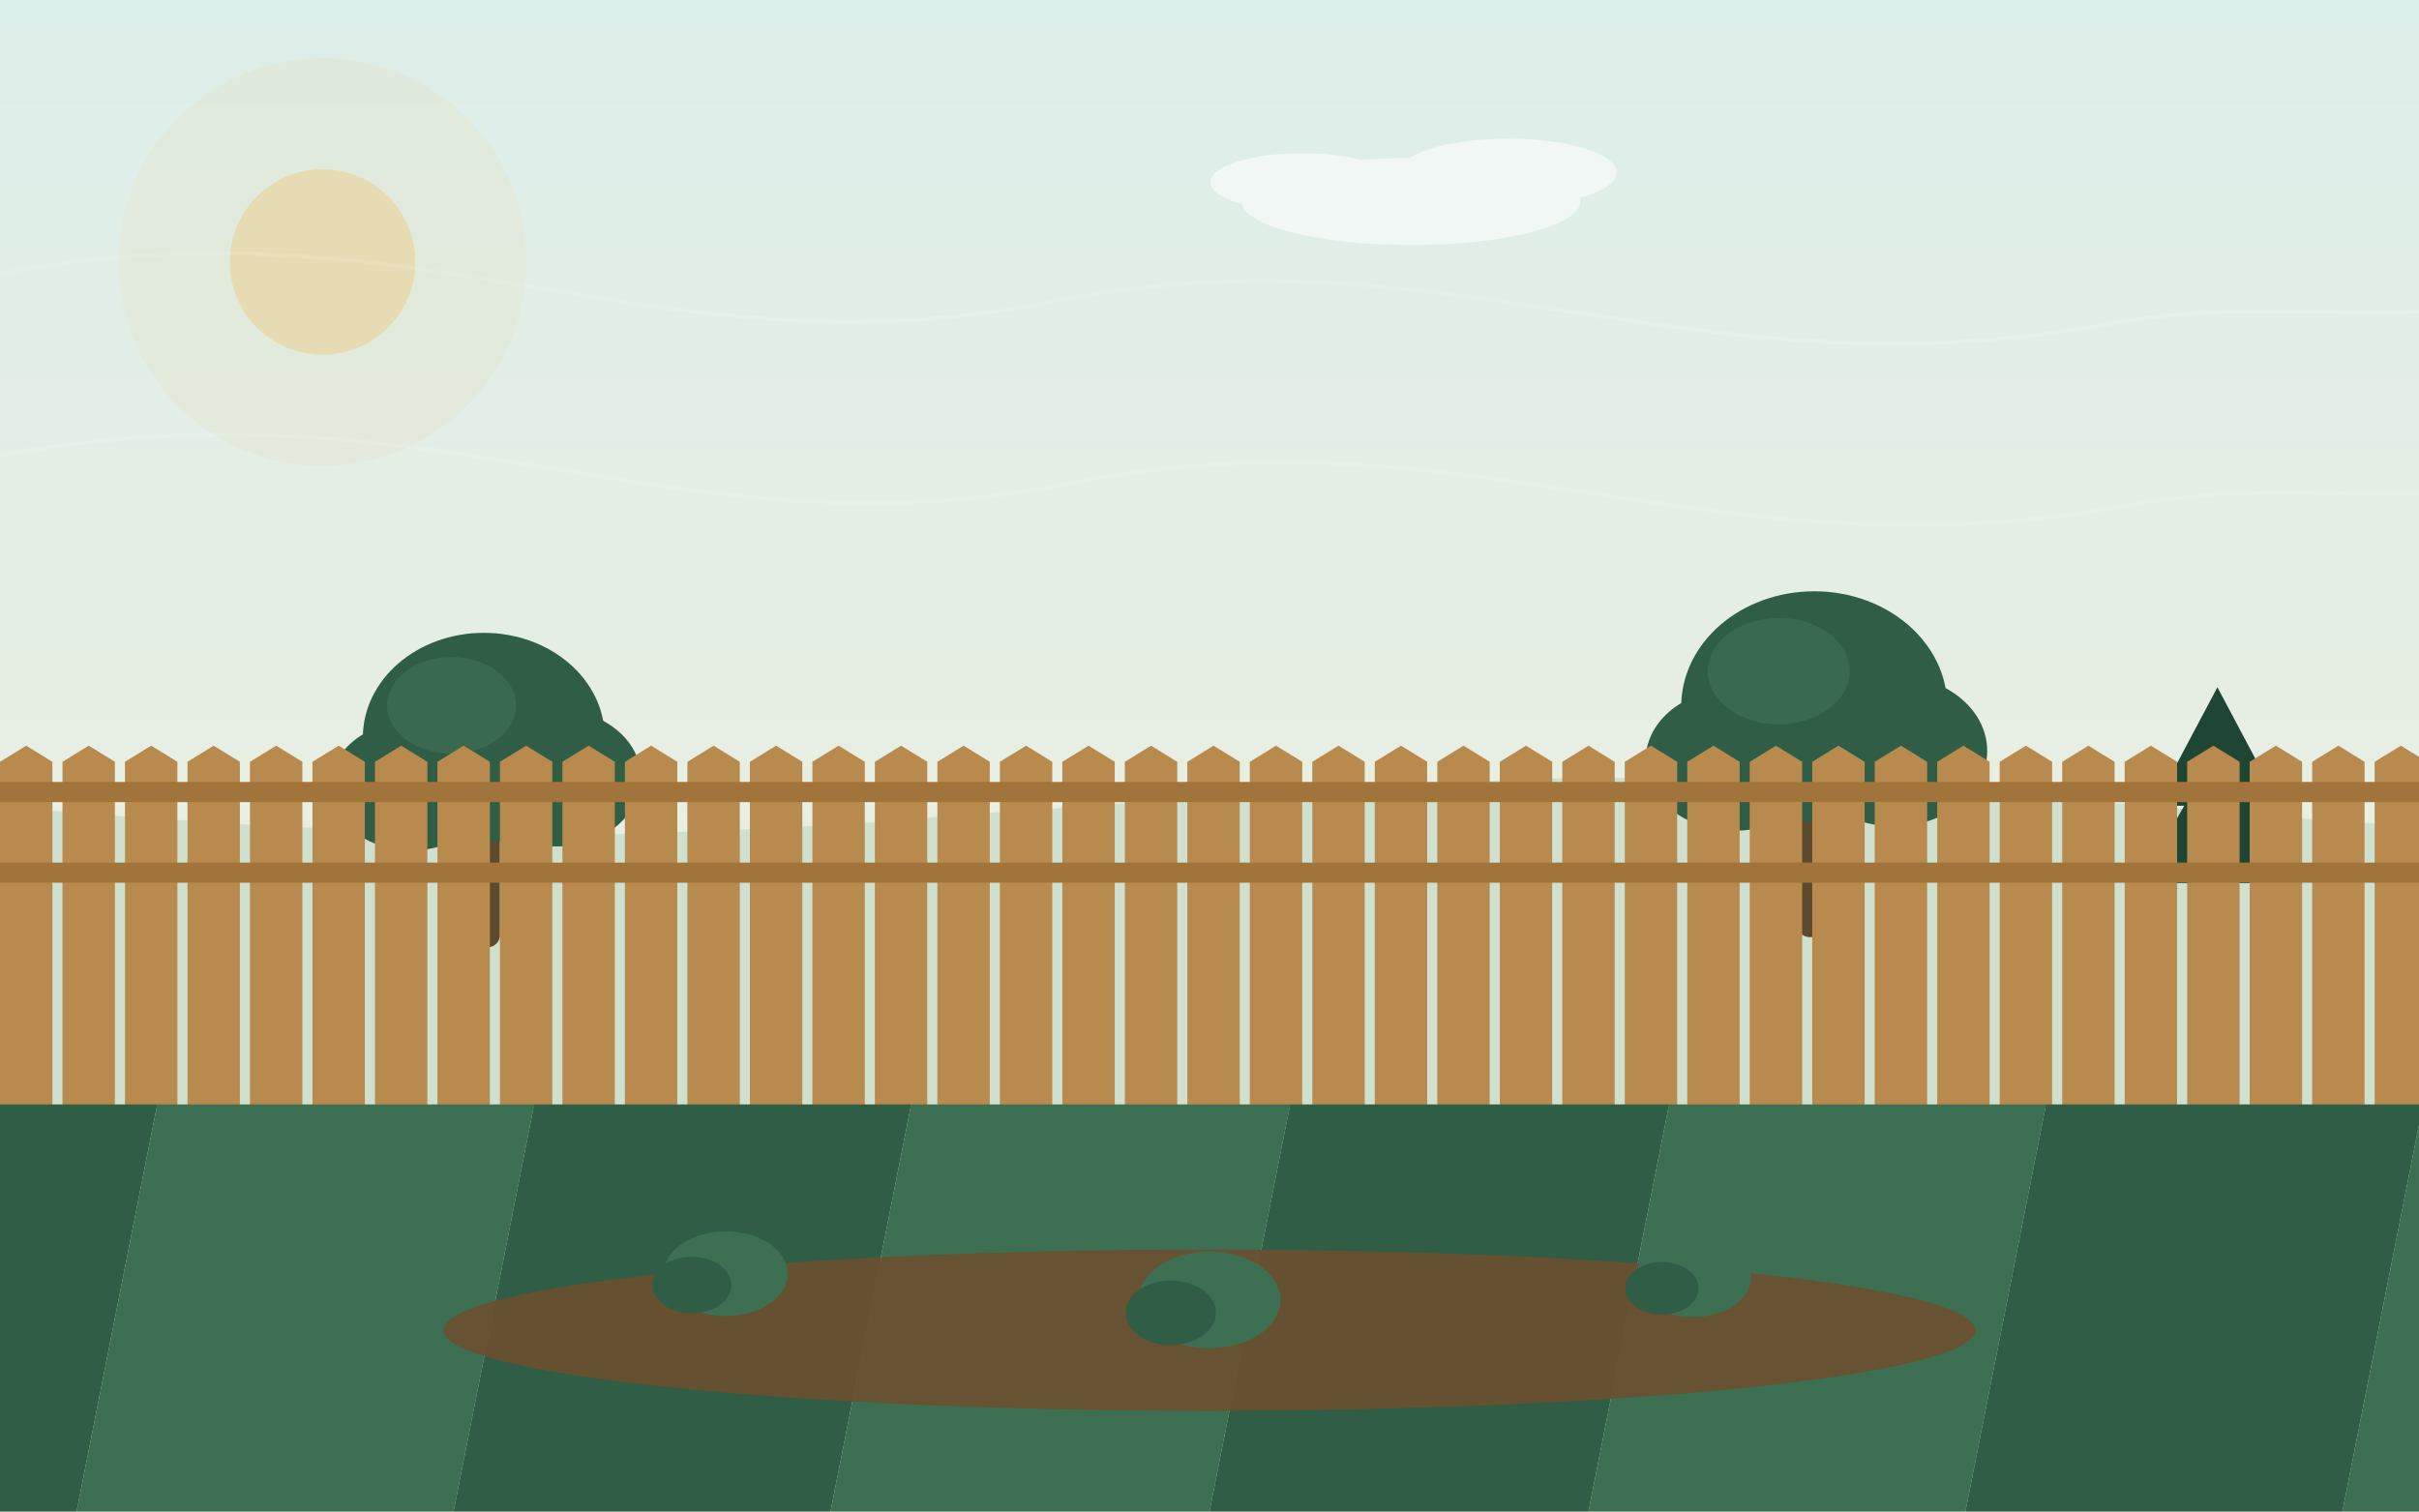
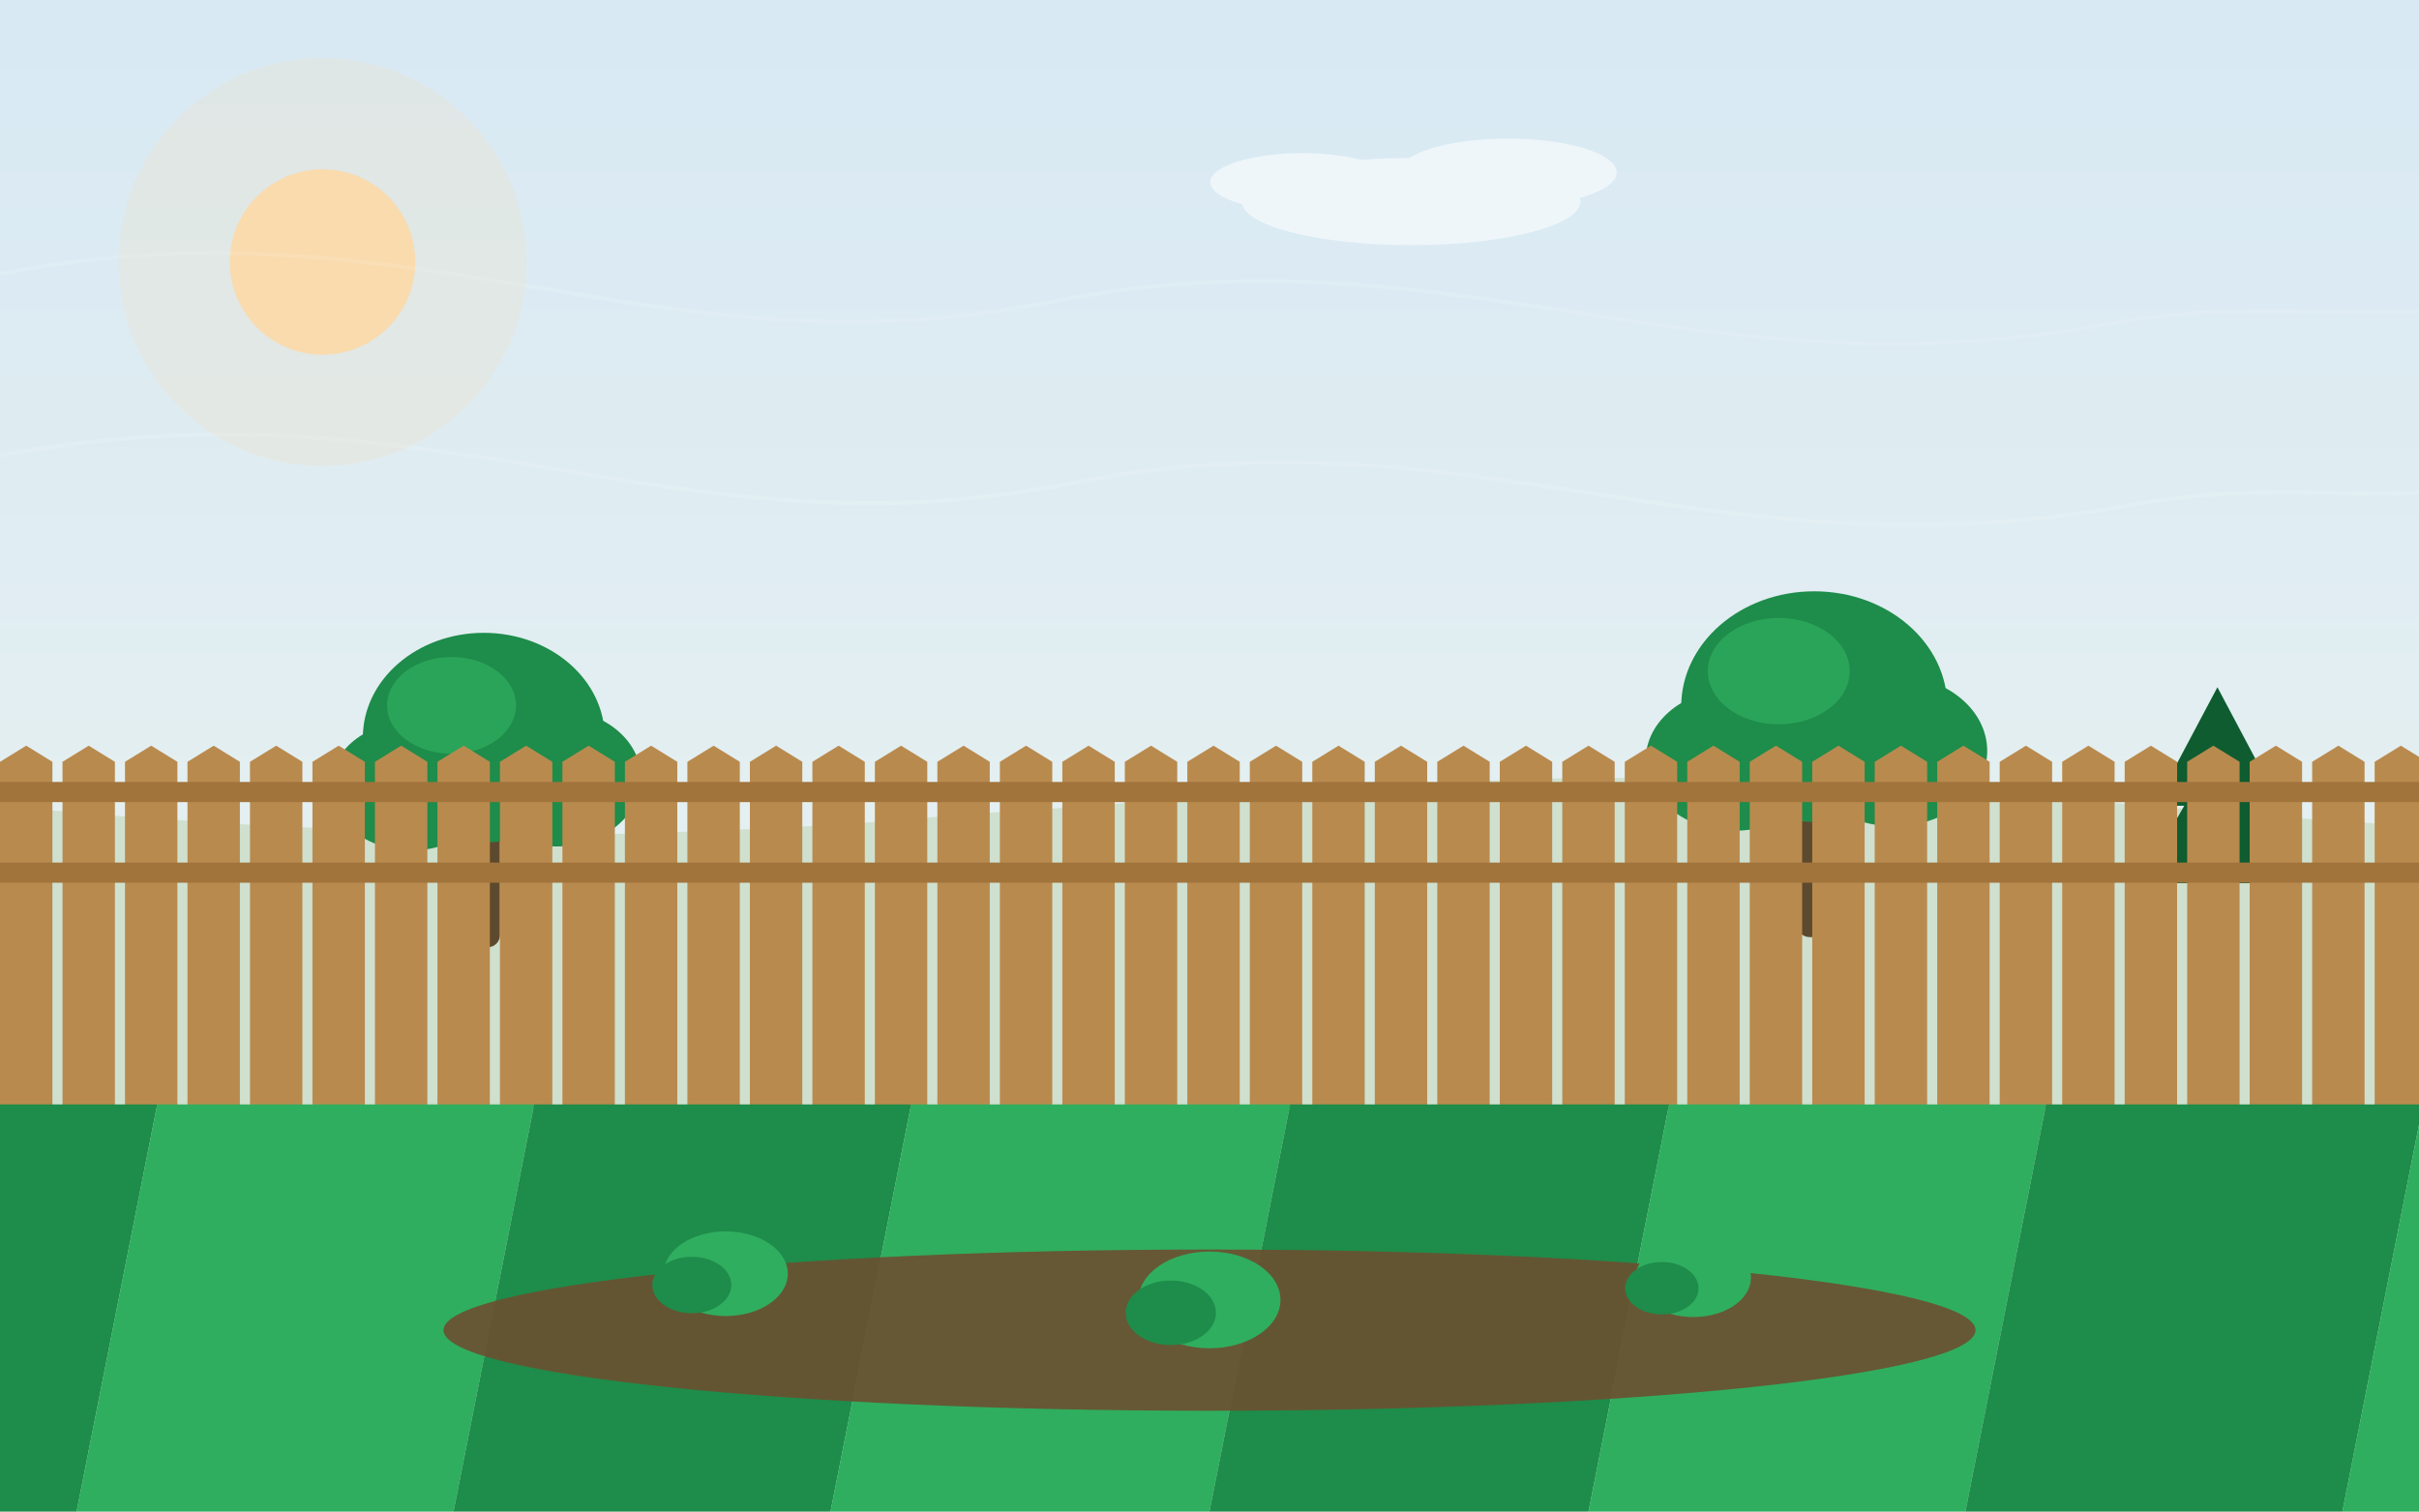
<svg xmlns="http://www.w3.org/2000/svg" viewBox="0 0 1200 750" preserveAspectRatio="xMidYMid slice" role="img">
  <defs>
    <linearGradient id="sky6" x1="0" y1="0" x2="0" y2="1">
-       <stop offset="0" stop-color="#dceee9" />
-       <stop offset="1" stop-color="#f2efdd" />
+       <stop offset="0" stop-color="#d8e9f4" />
+       <stop offset="1" stop-color="#eef4ee" />
    </linearGradient>
  </defs>
  <rect width="1200" height="750" fill="url(#sky6)" />
-   <circle cx="160" cy="130" r="101.2" fill="#e8d9ae" opacity="0.18" />
-   <circle cx="160" cy="130" r="46" fill="#e8d9ae" opacity="0.9" />
+   <circle cx="160" cy="130" r="101.2" fill="#fcd9a8" opacity="0.18" />
+   <circle cx="160" cy="130" r="46" fill="#fcd9a8" opacity="0.9" />
  <g fill="#ffffff" opacity="0.55">
    <ellipse cx="700" cy="100" rx="84.0" ry="21.6" />
    <ellipse cx="748.0" cy="85.6" rx="54.0" ry="16.8" />
    <ellipse cx="646.0" cy="90.4" rx="45.6" ry="14.4" />
  </g>
  <path d="M0,750 L0,400 L0,400 L60,405 L120,409 L180,412 L240,414 L300,414 L360,412 L420,409 L480,404 L540,400 L600,395 L660,391 L720,388 L780,386 L840,386 L900,388 L960,392 L1020,396 L1080,401 L1140,406 L1200,410 L1200,400 L1200,750 Z" fill="#cfe0cf" opacity="1.0" />
  <g>
    <rect x="232.0" y="402.0" width="16.0" height="68.0" rx="6.0" fill="#5d4a2e" />
-     <ellipse cx="240" cy="366.0" rx="60.0" ry="52.0" fill="#2f5d45" />
-     <ellipse cx="204.0" cy="390.0" rx="40.0" ry="32.0" fill="#2f5d45" />
-     <ellipse cx="276.0" cy="386.0" rx="42.0" ry="34.0" fill="#2f5d45" />
-     <ellipse cx="224.0" cy="350.0" rx="32.0" ry="24.0" fill="#3d6f53" opacity="0.7" />
+     <ellipse cx="240" cy="366.0" rx="60.0" ry="52.0" fill="#1e8c4a" />
+     <ellipse cx="204.0" cy="390.0" rx="40.0" ry="32.0" fill="#1e8c4a" />
+     <ellipse cx="276.0" cy="386.0" rx="42.0" ry="34.0" fill="#1e8c4a" />
+     <ellipse cx="224.0" cy="350.0" rx="32.0" ry="24.0" fill="#2fae5f" opacity="0.7" />
  </g>
  <g>
    <rect x="891.2" y="390.2" width="17.6" height="74.8" rx="6.6" fill="#5d4a2e" />
-     <ellipse cx="900" cy="350.6" rx="66.0" ry="57.2" fill="#2f5d45" />
-     <ellipse cx="860.4" cy="377.0" rx="44.0" ry="35.2" fill="#2f5d45" />
-     <ellipse cx="939.6" cy="372.6" rx="46.2" ry="37.4" fill="#2f5d45" />
-     <ellipse cx="882.4" cy="333.0" rx="35.2" ry="26.4" fill="#3d6f53" opacity="0.7" />
+     <ellipse cx="900" cy="350.6" rx="66.0" ry="57.2" fill="#1e8c4a" />
+     <ellipse cx="860.4" cy="377.0" rx="44.0" ry="35.2" fill="#1e8c4a" />
+     <ellipse cx="939.6" cy="372.6" rx="46.2" ry="37.4" fill="#1e8c4a" />
+     <ellipse cx="882.4" cy="333.0" rx="35.2" ry="26.4" fill="#2fae5f" opacity="0.7" />
  </g>
  <g>
    <rect x="1096.4" y="435.8" width="7.2" height="19.2" fill="#5d4a2e" />
-     <path d="M1100,341.0 L1131.2,399.8 L1068.8,399.8 Z" fill="#1f4534" />
-     <path d="M1100,371.0 L1138.4,438.2 L1061.6,438.2 Z" fill="#1f4534" />
+     <path d="M1100,341.0 L1131.2,399.8 L1068.8,399.8 Z" fill="#0f5c30" />
+     <path d="M1100,371.0 L1138.4,438.2 L1061.6,438.2 Z" fill="#0f5c30" />
  </g>
  <g>
    <path d="M1178,550 L1178,378 L1191.0,370 L1204,378 L1204,550 Z" fill="#b98a4e" />
    <path d="M1147,550 L1147,378 L1160.0,370 L1173,378 L1173,550 Z" fill="#b98a4e" />
    <path d="M1116,550 L1116,378 L1129.0,370 L1142,378 L1142,550 Z" fill="#b98a4e" />
    <path d="M1085,550 L1085,378 L1098.0,370 L1111,378 L1111,550 Z" fill="#b98a4e" />
    <path d="M1054,550 L1054,378 L1067.0,370 L1080,378 L1080,550 Z" fill="#b98a4e" />
    <path d="M1023,550 L1023,378 L1036.0,370 L1049,378 L1049,550 Z" fill="#b98a4e" />
    <path d="M992,550 L992,378 L1005.0,370 L1018,378 L1018,550 Z" fill="#b98a4e" />
    <path d="M961,550 L961,378 L974.0,370 L987,378 L987,550 Z" fill="#b98a4e" />
    <path d="M930,550 L930,378 L943.0,370 L956,378 L956,550 Z" fill="#b98a4e" />
    <path d="M899,550 L899,378 L912.0,370 L925,378 L925,550 Z" fill="#b98a4e" />
    <path d="M868,550 L868,378 L881.0,370 L894,378 L894,550 Z" fill="#b98a4e" />
    <path d="M837,550 L837,378 L850.0,370 L863,378 L863,550 Z" fill="#b98a4e" />
    <path d="M806,550 L806,378 L819.0,370 L832,378 L832,550 Z" fill="#b98a4e" />
    <path d="M775,550 L775,378 L788.0,370 L801,378 L801,550 Z" fill="#b98a4e" />
    <path d="M744,550 L744,378 L757.0,370 L770,378 L770,550 Z" fill="#b98a4e" />
    <path d="M713,550 L713,378 L726.0,370 L739,378 L739,550 Z" fill="#b98a4e" />
    <path d="M682,550 L682,378 L695.0,370 L708,378 L708,550 Z" fill="#b98a4e" />
    <path d="M651,550 L651,378 L664.0,370 L677,378 L677,550 Z" fill="#b98a4e" />
    <path d="M620,550 L620,378 L633.0,370 L646,378 L646,550 Z" fill="#b98a4e" />
    <path d="M589,550 L589,378 L602.0,370 L615,378 L615,550 Z" fill="#b98a4e" />
    <path d="M558,550 L558,378 L571.0,370 L584,378 L584,550 Z" fill="#b98a4e" />
    <path d="M527,550 L527,378 L540.0,370 L553,378 L553,550 Z" fill="#b98a4e" />
    <path d="M496,550 L496,378 L509.0,370 L522,378 L522,550 Z" fill="#b98a4e" />
    <path d="M465,550 L465,378 L478.0,370 L491,378 L491,550 Z" fill="#b98a4e" />
    <path d="M434,550 L434,378 L447.0,370 L460,378 L460,550 Z" fill="#b98a4e" />
    <path d="M403,550 L403,378 L416.0,370 L429,378 L429,550 Z" fill="#b98a4e" />
    <path d="M372,550 L372,378 L385.0,370 L398,378 L398,550 Z" fill="#b98a4e" />
    <path d="M341,550 L341,378 L354.0,370 L367,378 L367,550 Z" fill="#b98a4e" />
    <path d="M310,550 L310,378 L323.0,370 L336,378 L336,550 Z" fill="#b98a4e" />
    <path d="M279,550 L279,378 L292.0,370 L305,378 L305,550 Z" fill="#b98a4e" />
    <path d="M248,550 L248,378 L261.0,370 L274,378 L274,550 Z" fill="#b98a4e" />
    <path d="M217,550 L217,378 L230.0,370 L243,378 L243,550 Z" fill="#b98a4e" />
    <path d="M186,550 L186,378 L199.0,370 L212,378 L212,550 Z" fill="#b98a4e" />
    <path d="M155,550 L155,378 L168.0,370 L181,378 L181,550 Z" fill="#b98a4e" />
    <path d="M124,550 L124,378 L137.0,370 L150,378 L150,550 Z" fill="#b98a4e" />
    <path d="M93,550 L93,378 L106.0,370 L119,378 L119,550 Z" fill="#b98a4e" />
    <path d="M62,550 L62,378 L75.0,370 L88,378 L88,550 Z" fill="#b98a4e" />
    <path d="M31,550 L31,378 L44.0,370 L57,378 L57,550 Z" fill="#b98a4e" />
    <path d="M0,550 L0,378 L13.0,370 L26,378 L26,550 Z" fill="#b98a4e" />
    <rect x="0" y="388" width="1200" height="10" fill="#a1743c" />
    <rect x="0" y="428" width="1200" height="10" fill="#a1743c" />
  </g>
  <g>
-     <path d="M-150,750 L-110,548 L78,548 L38,750 Z" fill="#2f5d45" />
-     <path d="M38,750 L78,548 L265,548 L225,750 Z" fill="#3d6f53" />
-     <path d="M225,750 L265,548 L452,548 L412,750 Z" fill="#2f5d45" />
-     <path d="M412,750 L452,548 L640,548 L600,750 Z" fill="#3d6f53" />
-     <path d="M600,750 L640,548 L828,548 L788,750 Z" fill="#2f5d45" />
-     <path d="M788,750 L828,548 L1015,548 L975,750 Z" fill="#3d6f53" />
-     <path d="M975,750 L1015,548 L1202,548 L1162,750 Z" fill="#2f5d45" />
-     <path d="M1162,750 L1202,548 L1390,548 L1350,750 Z" fill="#3d6f53" />
+     <path d="M-150,750 L-110,548 L78,548 L38,750 Z" fill="#1e8c4a" />
+     <path d="M38,750 L78,548 L265,548 L225,750 Z" fill="#2fae5f" />
+     <path d="M225,750 L265,548 L452,548 L412,750 Z" fill="#1e8c4a" />
+     <path d="M412,750 L452,548 L640,548 L600,750 Z" fill="#2fae5f" />
+     <path d="M600,750 L640,548 L828,548 L788,750 Z" fill="#1e8c4a" />
+     <path d="M788,750 L828,548 L1015,548 L975,750 Z" fill="#2fae5f" />
+     <path d="M975,750 L1015,548 L1202,548 L1162,750 Z" fill="#1e8c4a" />
+     <path d="M1162,750 L1202,548 L1390,548 L1350,750 Z" fill="#2fae5f" />
  </g>
  <ellipse cx="600" cy="660" rx="380" ry="40" fill="#6b4f30" opacity="0.9" />
-   <ellipse cx="360" cy="632" rx="30.8" ry="21.0" fill="#3d6f53" />
-   <ellipse cx="343.2" cy="637.6" rx="19.6" ry="14.0" fill="#2f5d45" />
-   <ellipse cx="600" cy="645" rx="35.2" ry="24.0" fill="#3d6f53" />
-   <ellipse cx="580.8" cy="651.4" rx="22.4" ry="16.0" fill="#2f5d45" />
-   <ellipse cx="840" cy="634" rx="28.6" ry="19.5" fill="#3d6f53" />
-   <ellipse cx="824.4" cy="639.2" rx="18.2" ry="13.0" fill="#2f5d45" />
+   <ellipse cx="360" cy="632" rx="30.8" ry="21.0" fill="#2fae5f" />
+   <ellipse cx="343.2" cy="637.6" rx="19.6" ry="14.0" fill="#1e8c4a" />
+   <ellipse cx="600" cy="645" rx="35.2" ry="24.0" fill="#2fae5f" />
+   <ellipse cx="580.8" cy="651.4" rx="22.4" ry="16.0" fill="#1e8c4a" />
+   <ellipse cx="840" cy="634" rx="28.6" ry="19.5" fill="#2fae5f" />
+   <ellipse cx="824.4" cy="639.2" rx="18.2" ry="13.0" fill="#1e8c4a" />
  <g fill="none" stroke="#ffffff" stroke-width="2" opacity="0.1">
    <path d="M-20,140 C200,90 320,190 520,150 C720,110 840,200 1050,160 C1120,148 1180,160 1220,152" />
    <path d="M-20,230 C210,180 330,280 530,240 C730,200 850,290 1060,250 C1130,238 1180,250 1220,242" />
  </g>
</svg>
